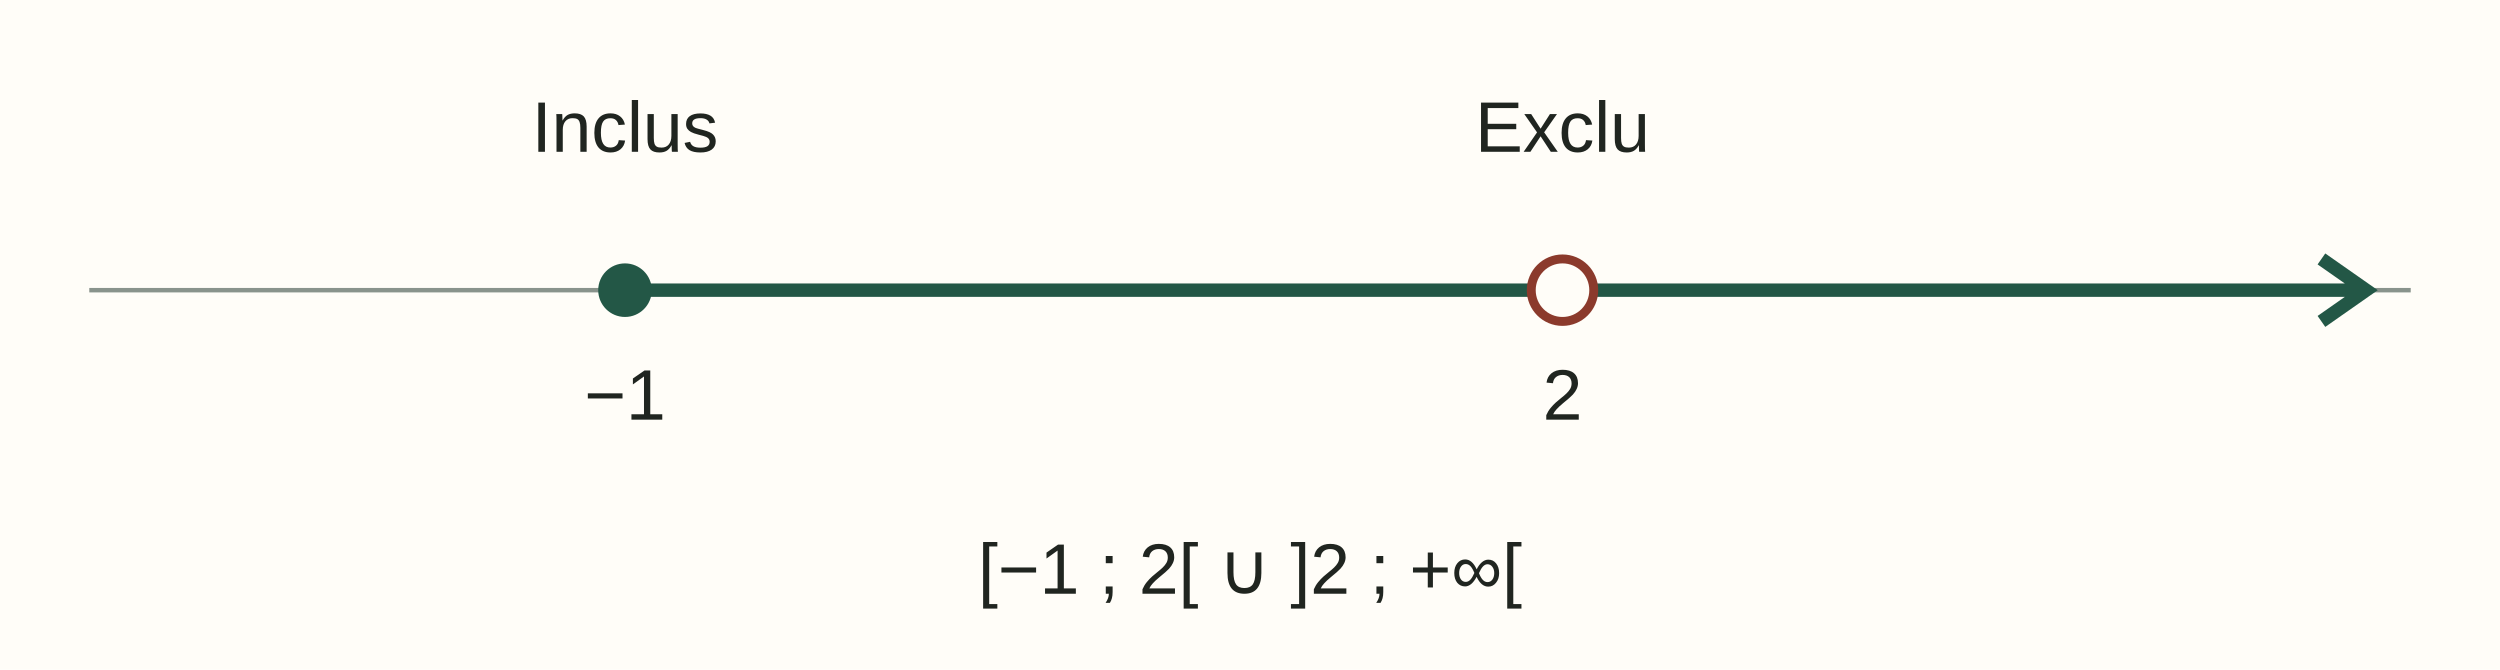
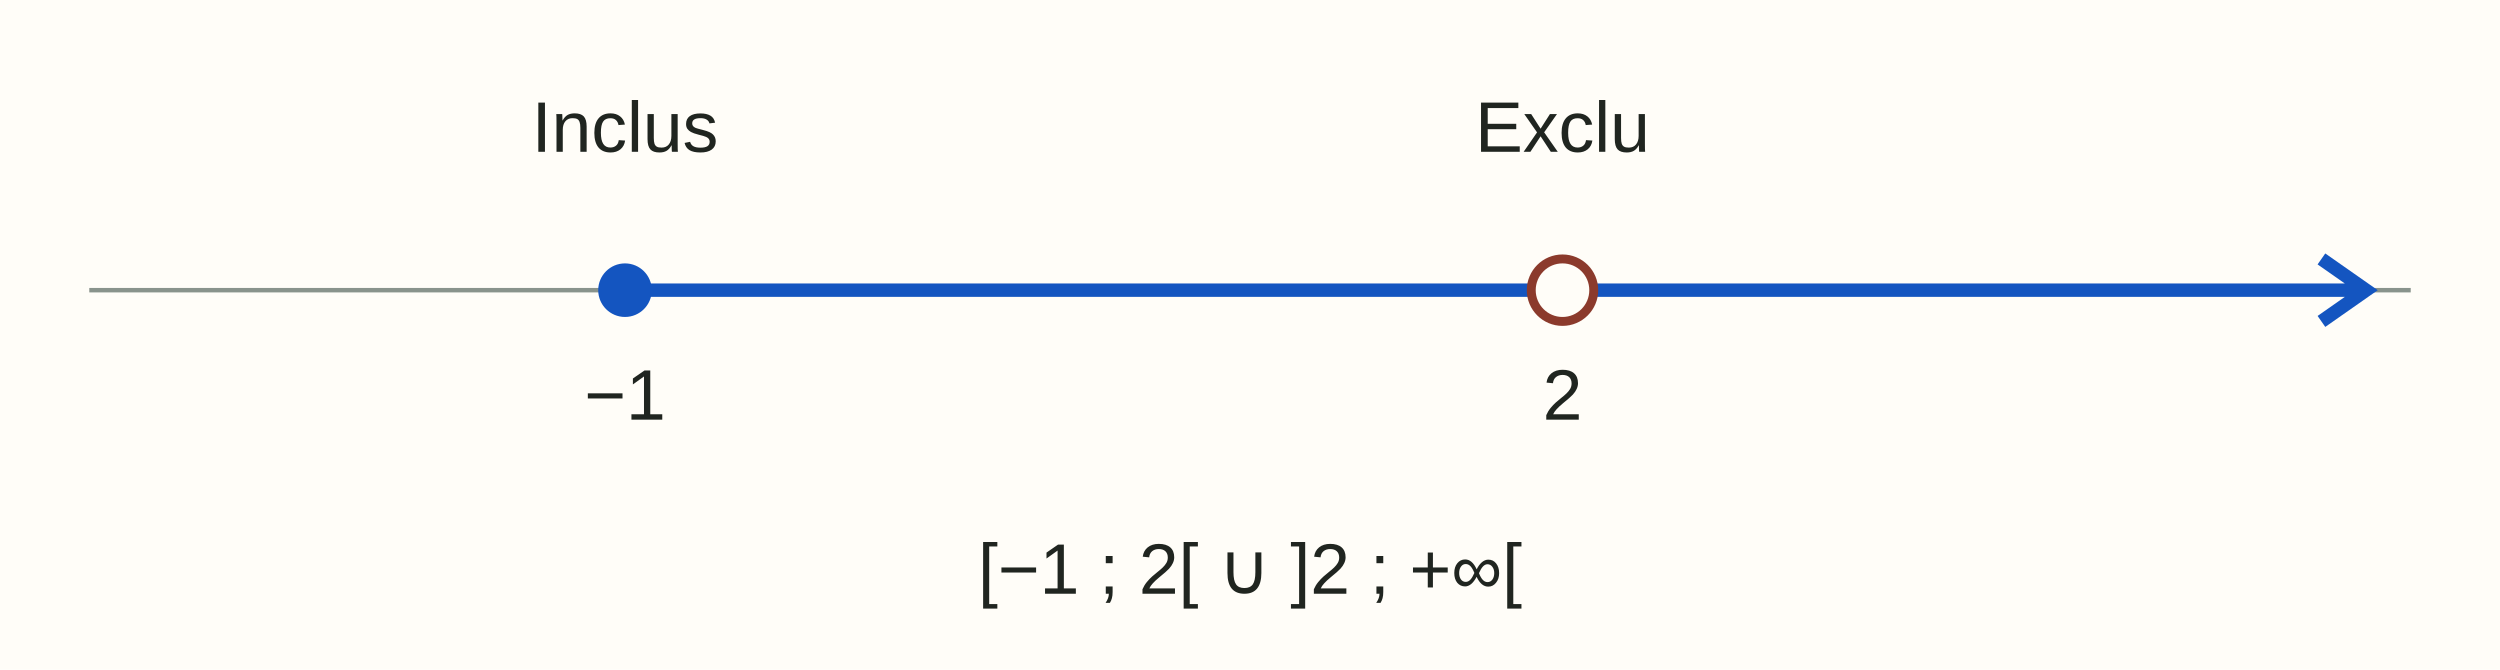
<svg xmlns="http://www.w3.org/2000/svg" viewBox="0 0 560 150" role="img" aria-labelledby="title">
  <rect width="560" height="150" fill="#fffdf8" />
  <g font-family="Arial,sans-serif" font-size="16" fill="#202520">
    <path d="M20 65H540" stroke="#89938c" />
-     <path d="M140 65H530 M520 58L530 65L520 72" stroke="#235746" stroke-width="3" fill="none" />
-     <circle cx="140" cy="65" r="6" fill="#235746" />
+     <path d="M140 65H530 M520 58L530 65L520 72" stroke="#1455C0" stroke-width="3" fill="none" />
+     <circle cx="140" cy="65" r="6" fill="#1455C0" />
    <circle cx="350" cy="65" r="7" fill="#fffdf8" stroke="#8b3a2c" stroke-width="2" />
    <text x="140" y="94" text-anchor="middle">−1</text>
    <text x="350" y="94" text-anchor="middle">2</text>
    <text x="140" y="34" text-anchor="middle">Inclus</text>
    <text x="350" y="34" text-anchor="middle">Exclu</text>
    <text x="280" y="133" text-anchor="middle">[−1 ; 2[ ∪ ]2 ; +∞[</text>
  </g>
</svg>
